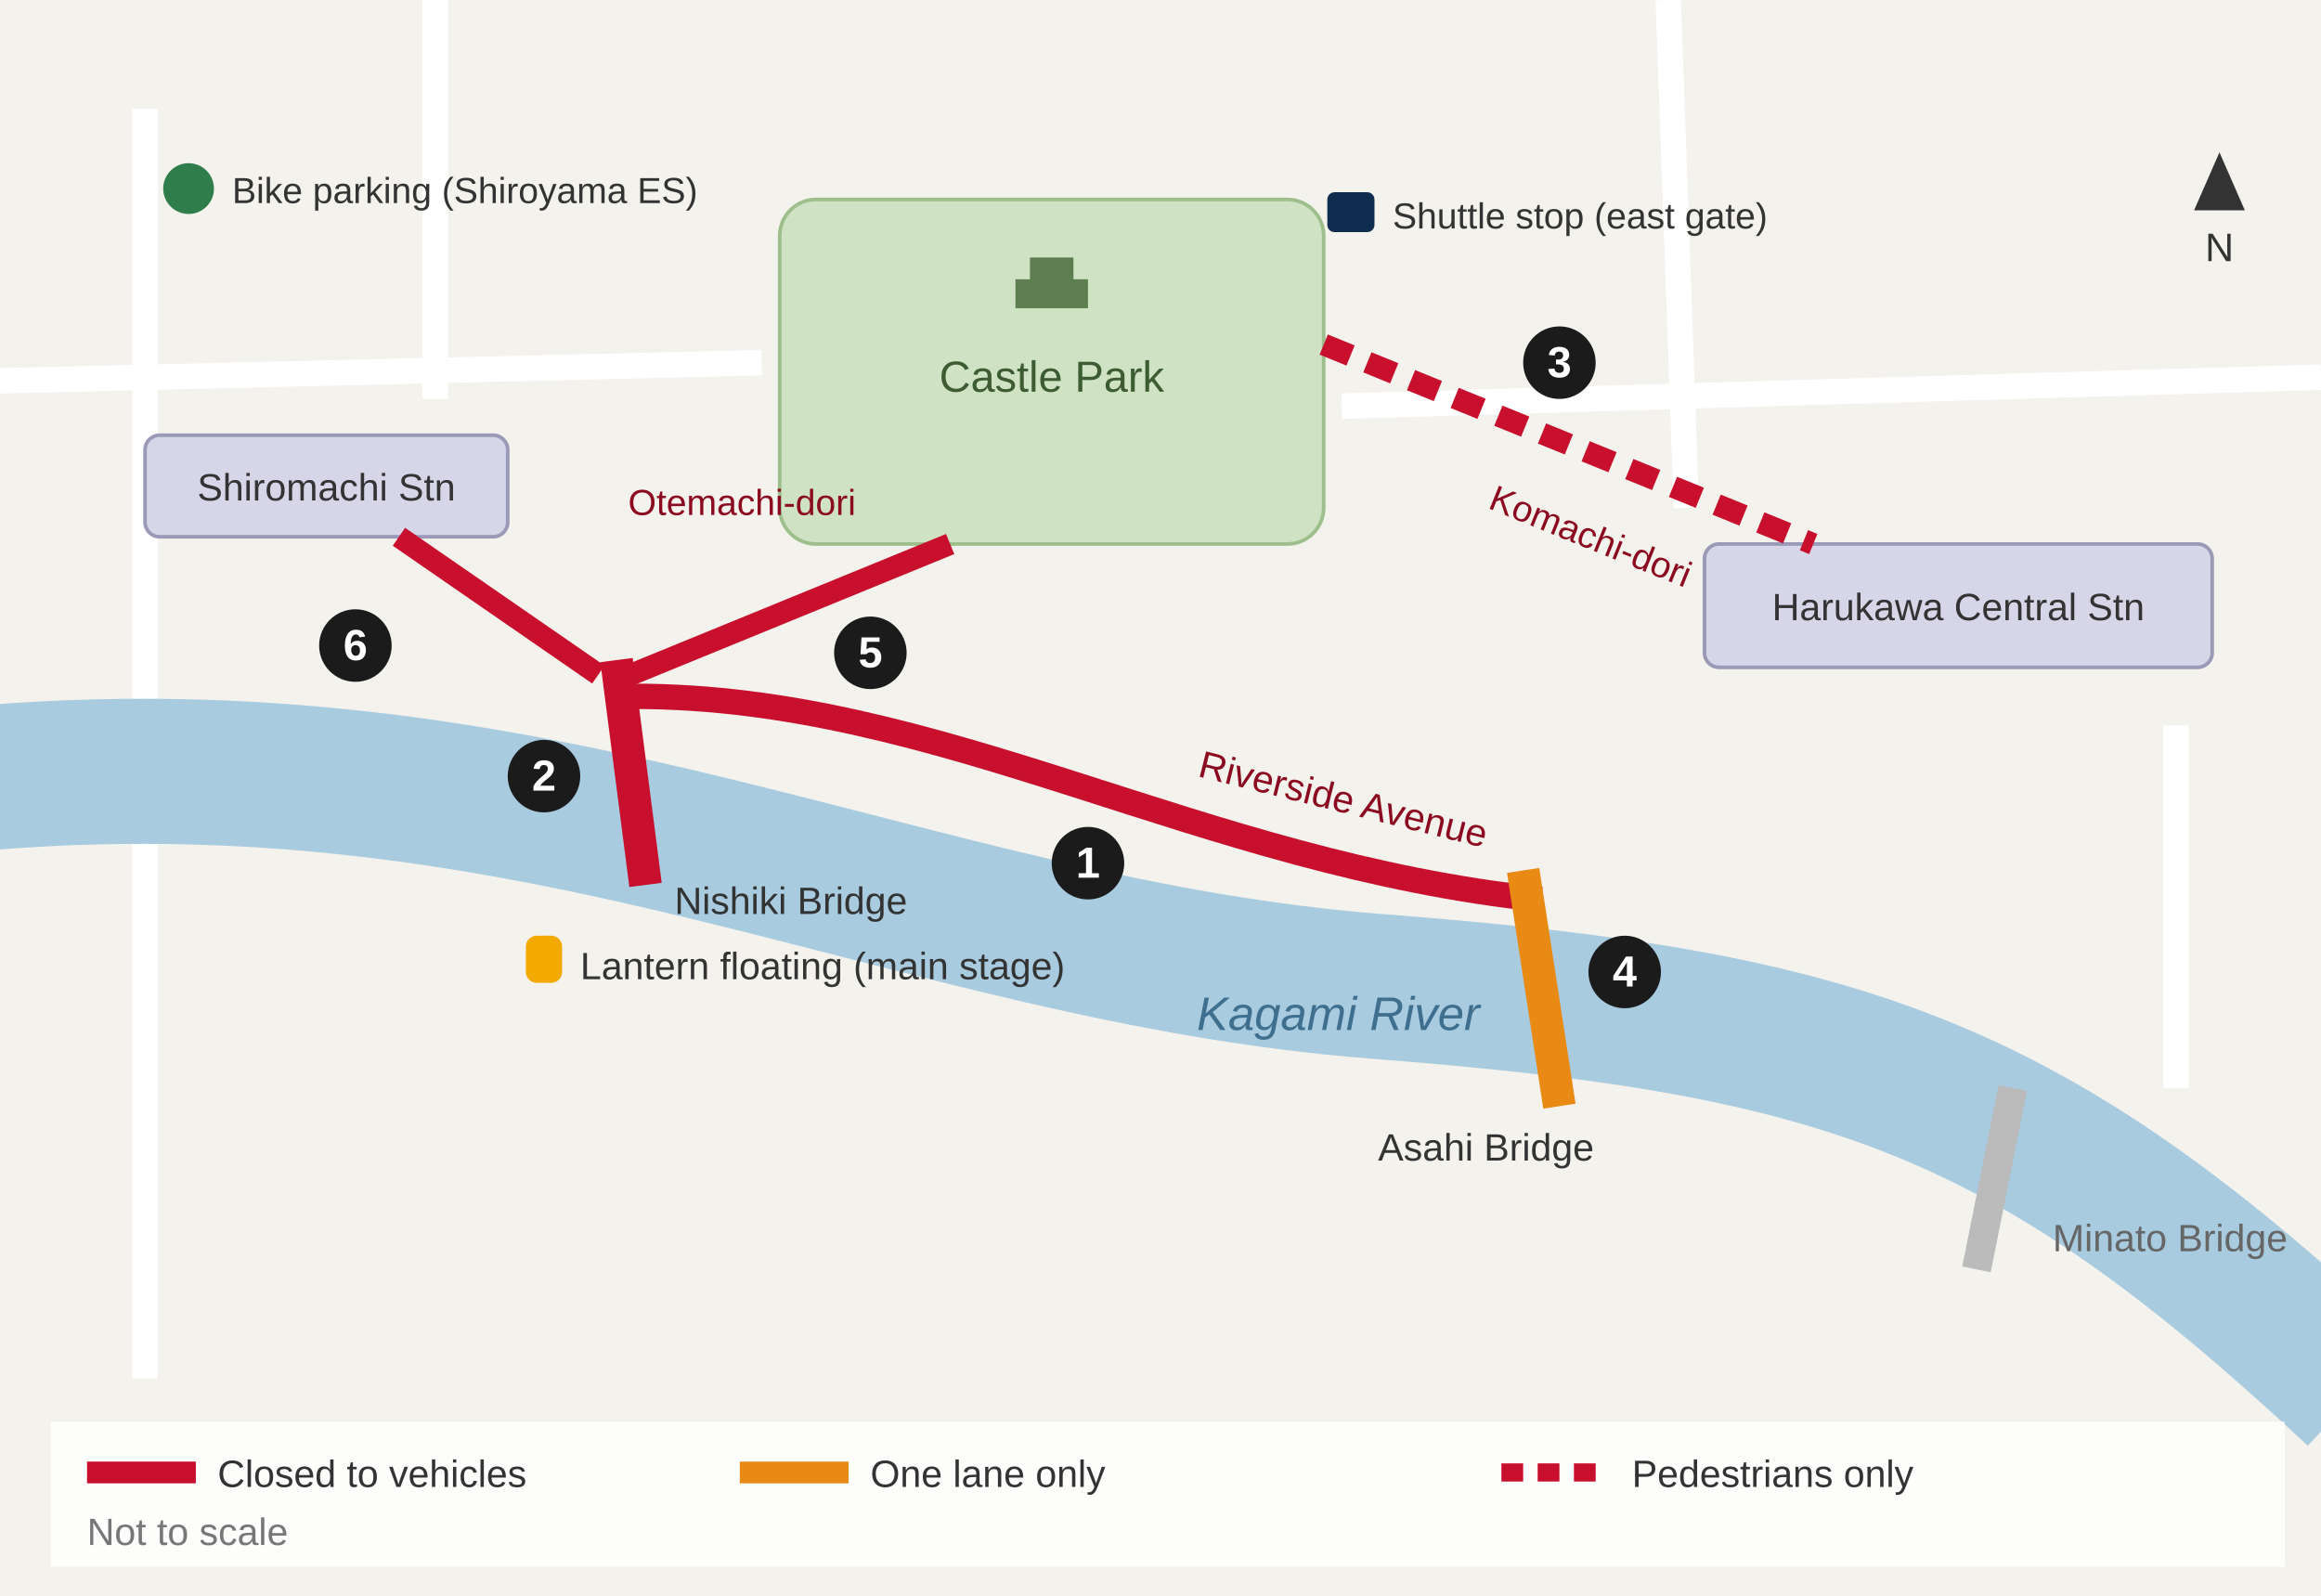
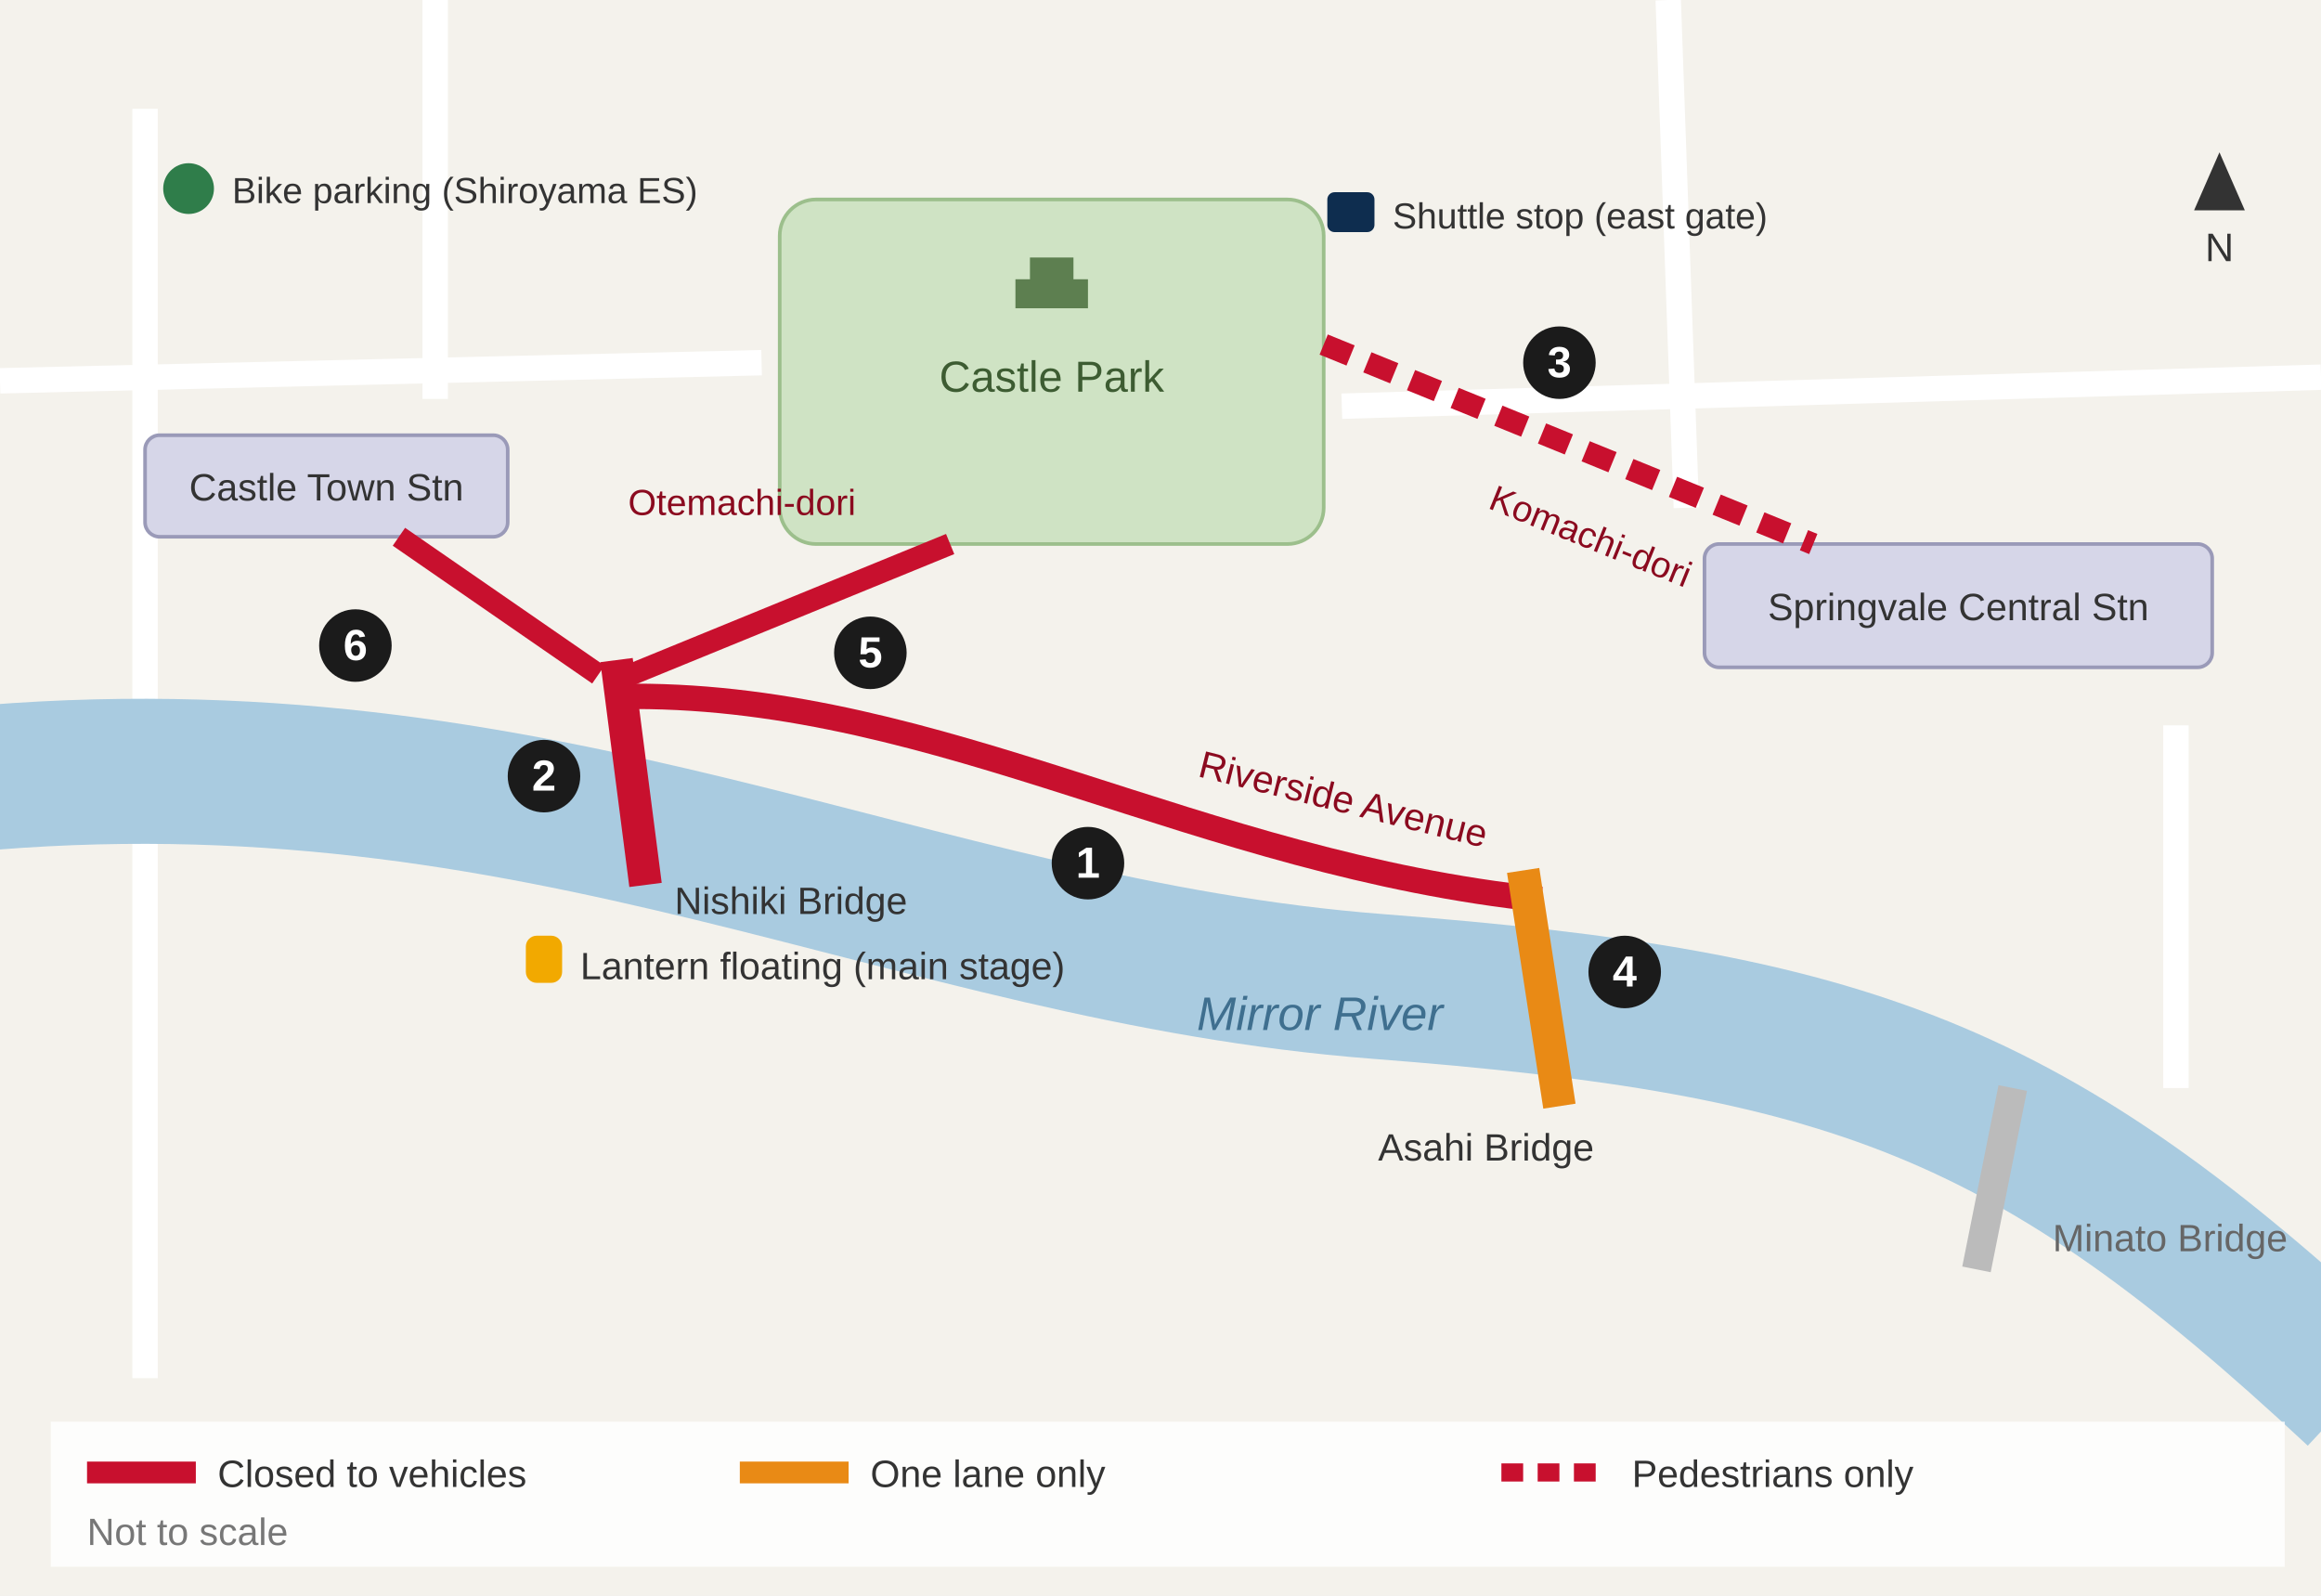
<svg xmlns="http://www.w3.org/2000/svg" viewBox="0 0 640 440" width="640" height="440" font-family="Helvetica Neue, Arial, Hiragino Sans, Yu Gothic, Meiryo, sans-serif">
  <rect width="640" height="440" fill="#f4f2ec" />
  <g stroke="#fff" stroke-width="7">
    <line x1="40" y1="30" x2="40" y2="380" />
    <line x1="600" y1="200" x2="600" y2="300" />
    <line x1="0" y1="105" x2="210" y2="100" />
    <line x1="370" y1="112" x2="640" y2="104" />
    <line x1="120" y1="0" x2="120" y2="110" />
    <line x1="460" y1="0" x2="465" y2="140" />
  </g>
  <path d="M-10 215C150 200 250 262 380 272S560 300 650 384" stroke="#a9cbe0" stroke-width="40" fill="none" />
-   <text x="330" y="284" font-size="13" fill="#3f6f8f" font-style="italic">Kagami River</text>
+   <text x="330" y="284" font-size="13" fill="#3f6f8f" font-style="italic">Mirror River</text>
  <rect x="215" y="55" width="150" height="95" rx="10" fill="#cfe3c4" stroke="#9cbf8c" />
  <path d="M280 85h20v-8h-4v-6h-12v6h-4z" fill="#5d7f50" />
  <text x="290" y="108" font-size="12" text-anchor="middle" fill="#3d5c32">Castle Park</text>
  <rect x="470" y="150" width="140" height="34" rx="4" fill="#d6d6e8" stroke="#9a9ab8" />
-   <text x="540" y="171" font-size="10.5" text-anchor="middle" fill="#333">Harukawa Central Stn</text>
+   <text x="540" y="171" font-size="10.5" text-anchor="middle" fill="#333">Springvale Central Stn</text>
  <rect x="40" y="120" width="100" height="28" rx="4" fill="#d6d6e8" stroke="#9a9ab8" />
-   <text x="90" y="138" font-size="10.5" text-anchor="middle" fill="#333">Shiromachi Stn</text>
+   <text x="90" y="138" font-size="10.5" text-anchor="middle" fill="#333">Castle Town Stn</text>
  <path d="M175 192C260 192 330 238 425 248" stroke="#c8102e" stroke-width="7" fill="none" />
  <line x1="170" y1="182" x2="178" y2="244" stroke="#c8102e" stroke-width="9" />
  <line x1="365" y1="95" x2="500" y2="150" stroke="#c8102e" stroke-width="6" stroke-dasharray="8 5" />
  <line x1="420" y1="240" x2="430" y2="305" stroke="#e98a15" stroke-width="9" />
  <line x1="262" y1="150" x2="174" y2="186" stroke="#c8102e" stroke-width="6" />
  <line x1="110" y1="148" x2="165" y2="186" stroke="#c8102e" stroke-width="6" />
  <line x1="555" y1="300" x2="545" y2="350" stroke="#bbb" stroke-width="8" />
  <circle cx="300" cy="238" r="10" fill="#1b1b1b" />
  <text x="300" y="242" font-size="12" font-weight="700" fill="#fff" text-anchor="middle">1</text>
  <circle cx="150" cy="214" r="10" fill="#1b1b1b" />
  <text x="150" y="218" font-size="12" font-weight="700" fill="#fff" text-anchor="middle">2</text>
  <circle cx="430" cy="100" r="10" fill="#1b1b1b" />
  <text x="430" y="104" font-size="12" font-weight="700" fill="#fff" text-anchor="middle">3</text>
  <circle cx="448" cy="268" r="10" fill="#1b1b1b" />
  <text x="448" y="272" font-size="12" font-weight="700" fill="#fff" text-anchor="middle">4</text>
  <circle cx="240" cy="180" r="10" fill="#1b1b1b" />
  <text x="240" y="184" font-size="12" font-weight="700" fill="#fff" text-anchor="middle">5</text>
  <circle cx="98" cy="178" r="10" fill="#1b1b1b" />
  <text x="98" y="182" font-size="12" font-weight="700" fill="#fff" text-anchor="middle">6</text>
  <text x="186" y="252" font-size="10.5" fill="#333">Nishiki Bridge</text>
  <text x="380" y="320" font-size="10.5" fill="#333">Asahi Bridge</text>
  <text x="566" y="345" font-size="10.5" fill="#666">Minato Bridge</text>
  <text x="330" y="214" font-size="10.5" fill="#8b0a1f" transform="rotate(14 330 214)">Riverside Avenue</text>
  <text x="410" y="140" font-size="10" fill="#8b0a1f" transform="rotate(22 410 140)">Komachi-dori</text>
  <text x="236" y="142" font-size="10" fill="#8b0a1f" text-anchor="end">Otemachi-dori</text>
  <g transform="translate(150 266)">
    <rect x="-5" y="-8" width="10" height="13" rx="3" fill="#f2a900" />
    <text x="10" y="4" font-size="10.5" fill="#333">Lantern floating (main stage)</text>
  </g>
  <g transform="translate(372 60)">
    <rect x="-6" y="-7" width="13" height="11" rx="2" fill="#0e2d4f" />
    <text x="12" y="3" font-size="10" fill="#333">Shuttle stop (east gate)</text>
  </g>
  <g transform="translate(52 52)">
    <circle r="7" fill="#2f7d4a" />
    <text x="12" y="4" font-size="10" fill="#333">Bike parking (Shiroyama ES)</text>
  </g>
  <g transform="translate(612 60)">
    <path d="M0-18l7 16h-14z" fill="#333" />
    <text x="0" y="12" font-size="11" text-anchor="middle" fill="#333">N</text>
  </g>
  <g font-size="10.5" fill="#333" transform="translate(14 392)">
    <rect width="616" height="40" fill="#fff" opacity=".85" />
    <line x1="10" y1="14" x2="40" y2="14" stroke="#c8102e" stroke-width="6" />
    <text x="46" y="18">Closed to vehicles</text>
    <line x1="190" y1="14" x2="220" y2="14" stroke="#e98a15" stroke-width="6" />
    <text x="226" y="18">One lane only</text>
    <line x1="400" y1="14" x2="430" y2="14" stroke="#c8102e" stroke-width="5" stroke-dasharray="6 4" />
    <text x="436" y="18">Pedestrians only</text>
    <text x="10" y="34" fill="#777">Not to scale</text>
  </g>
</svg>
